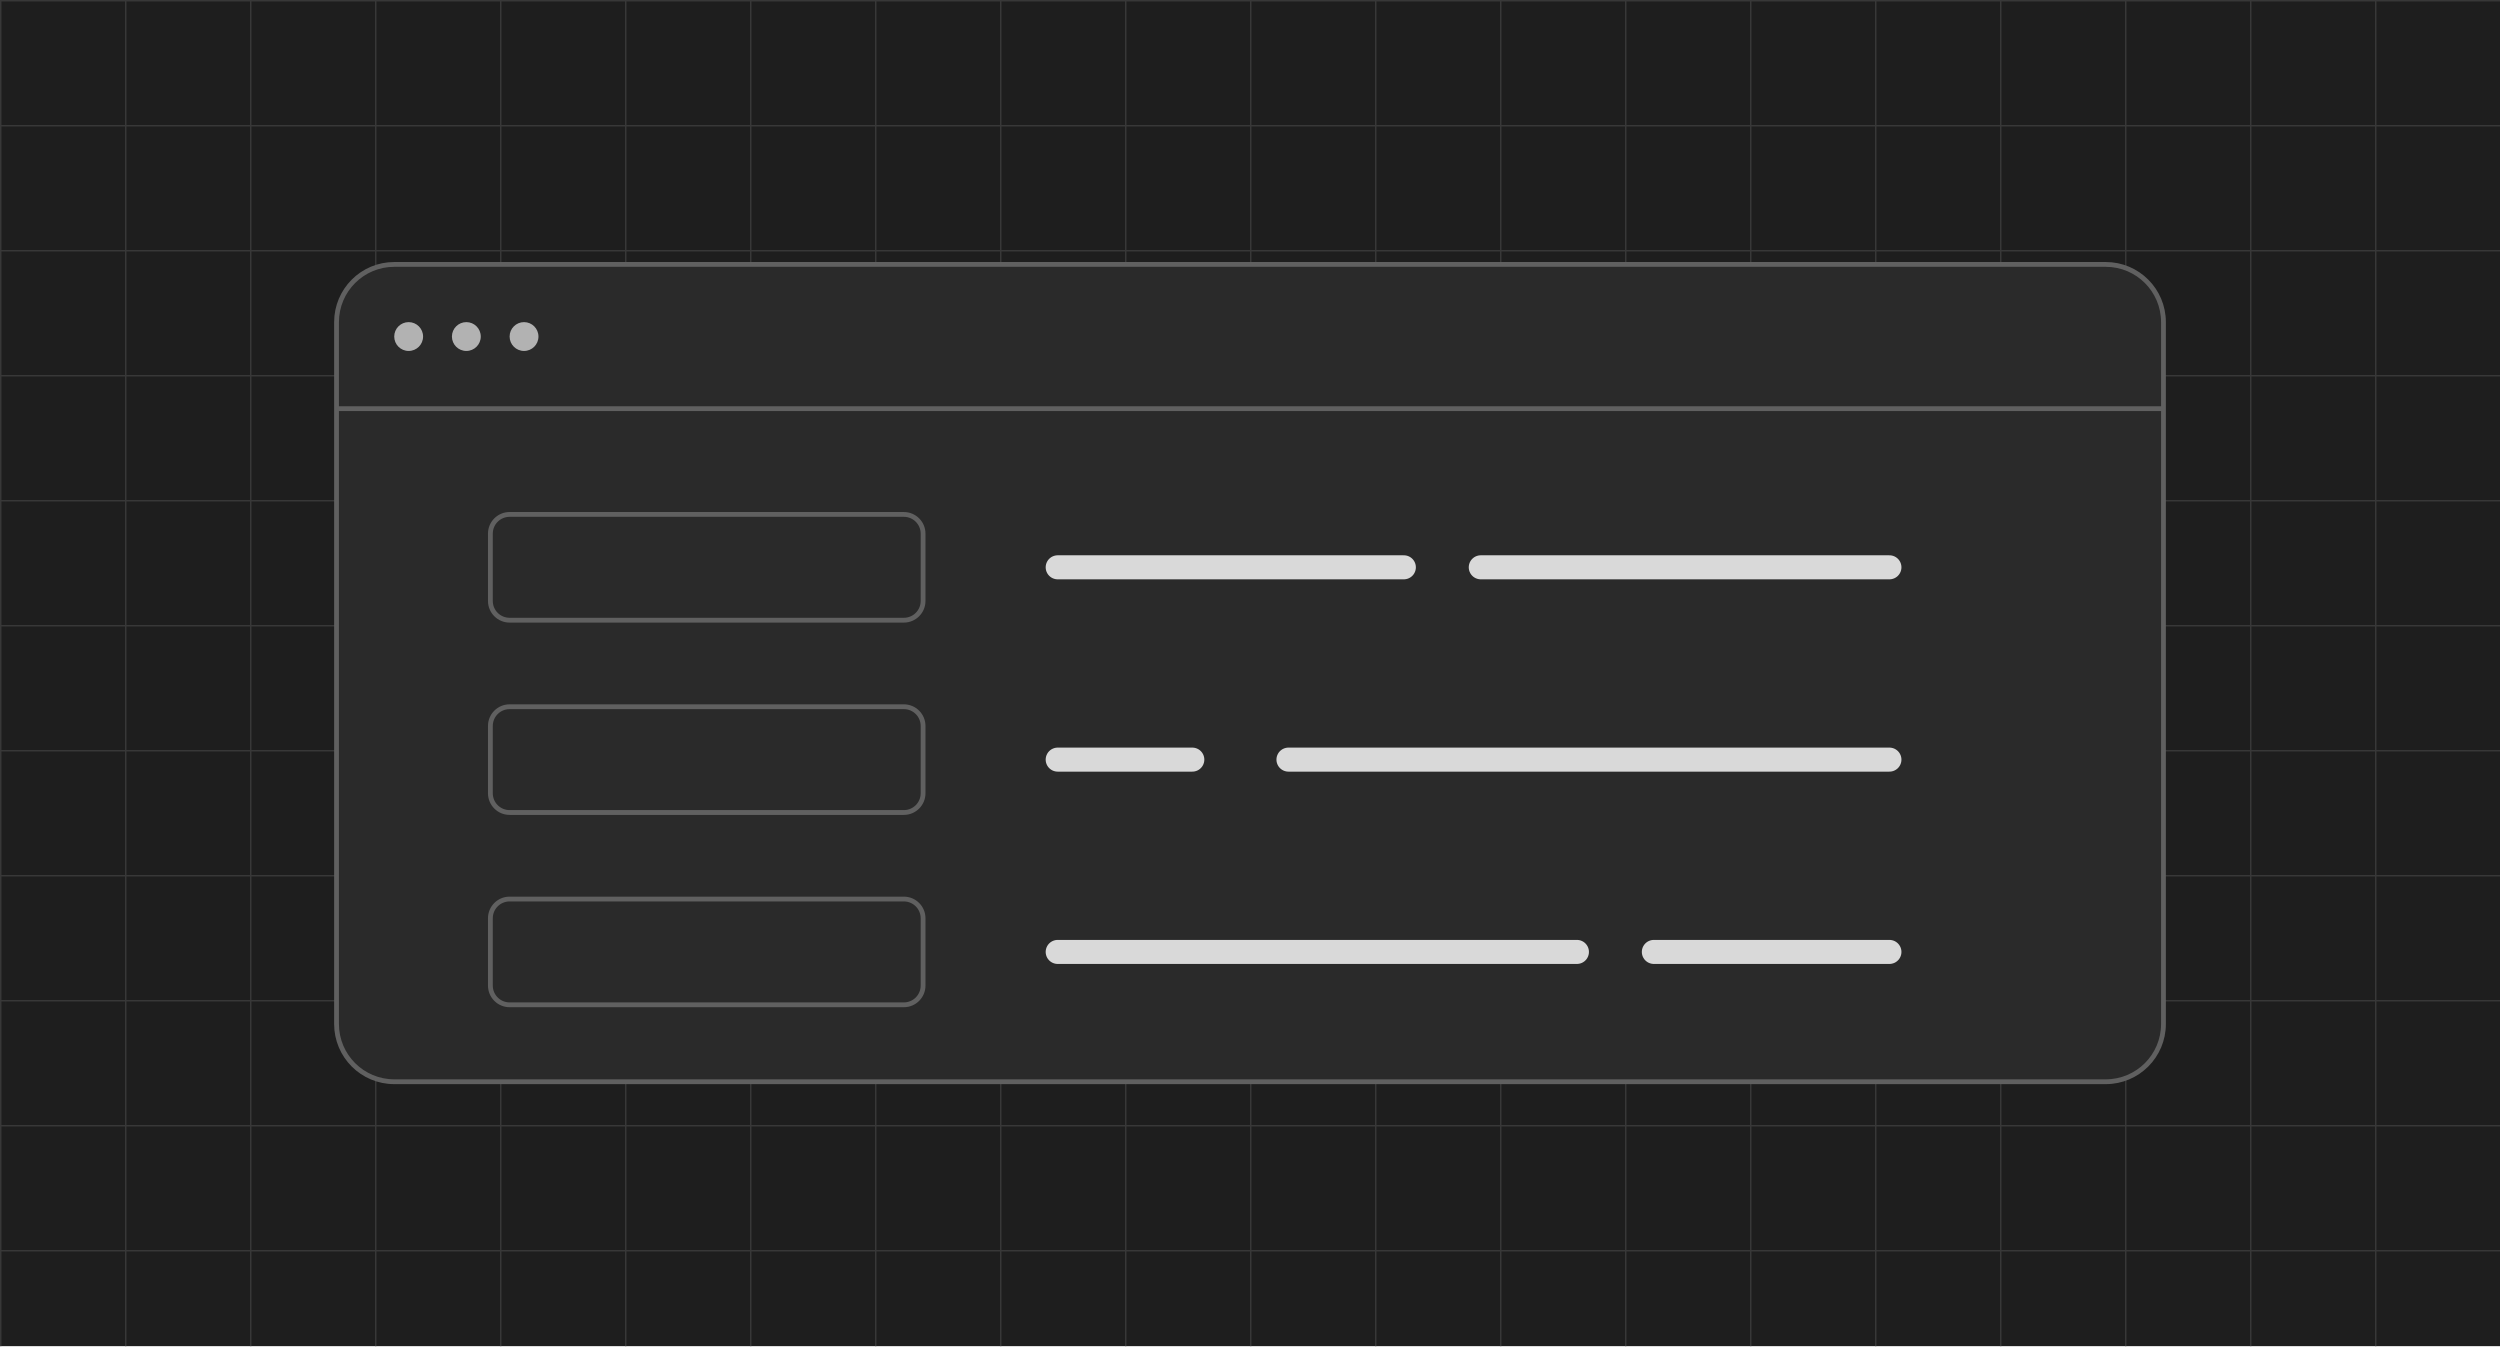
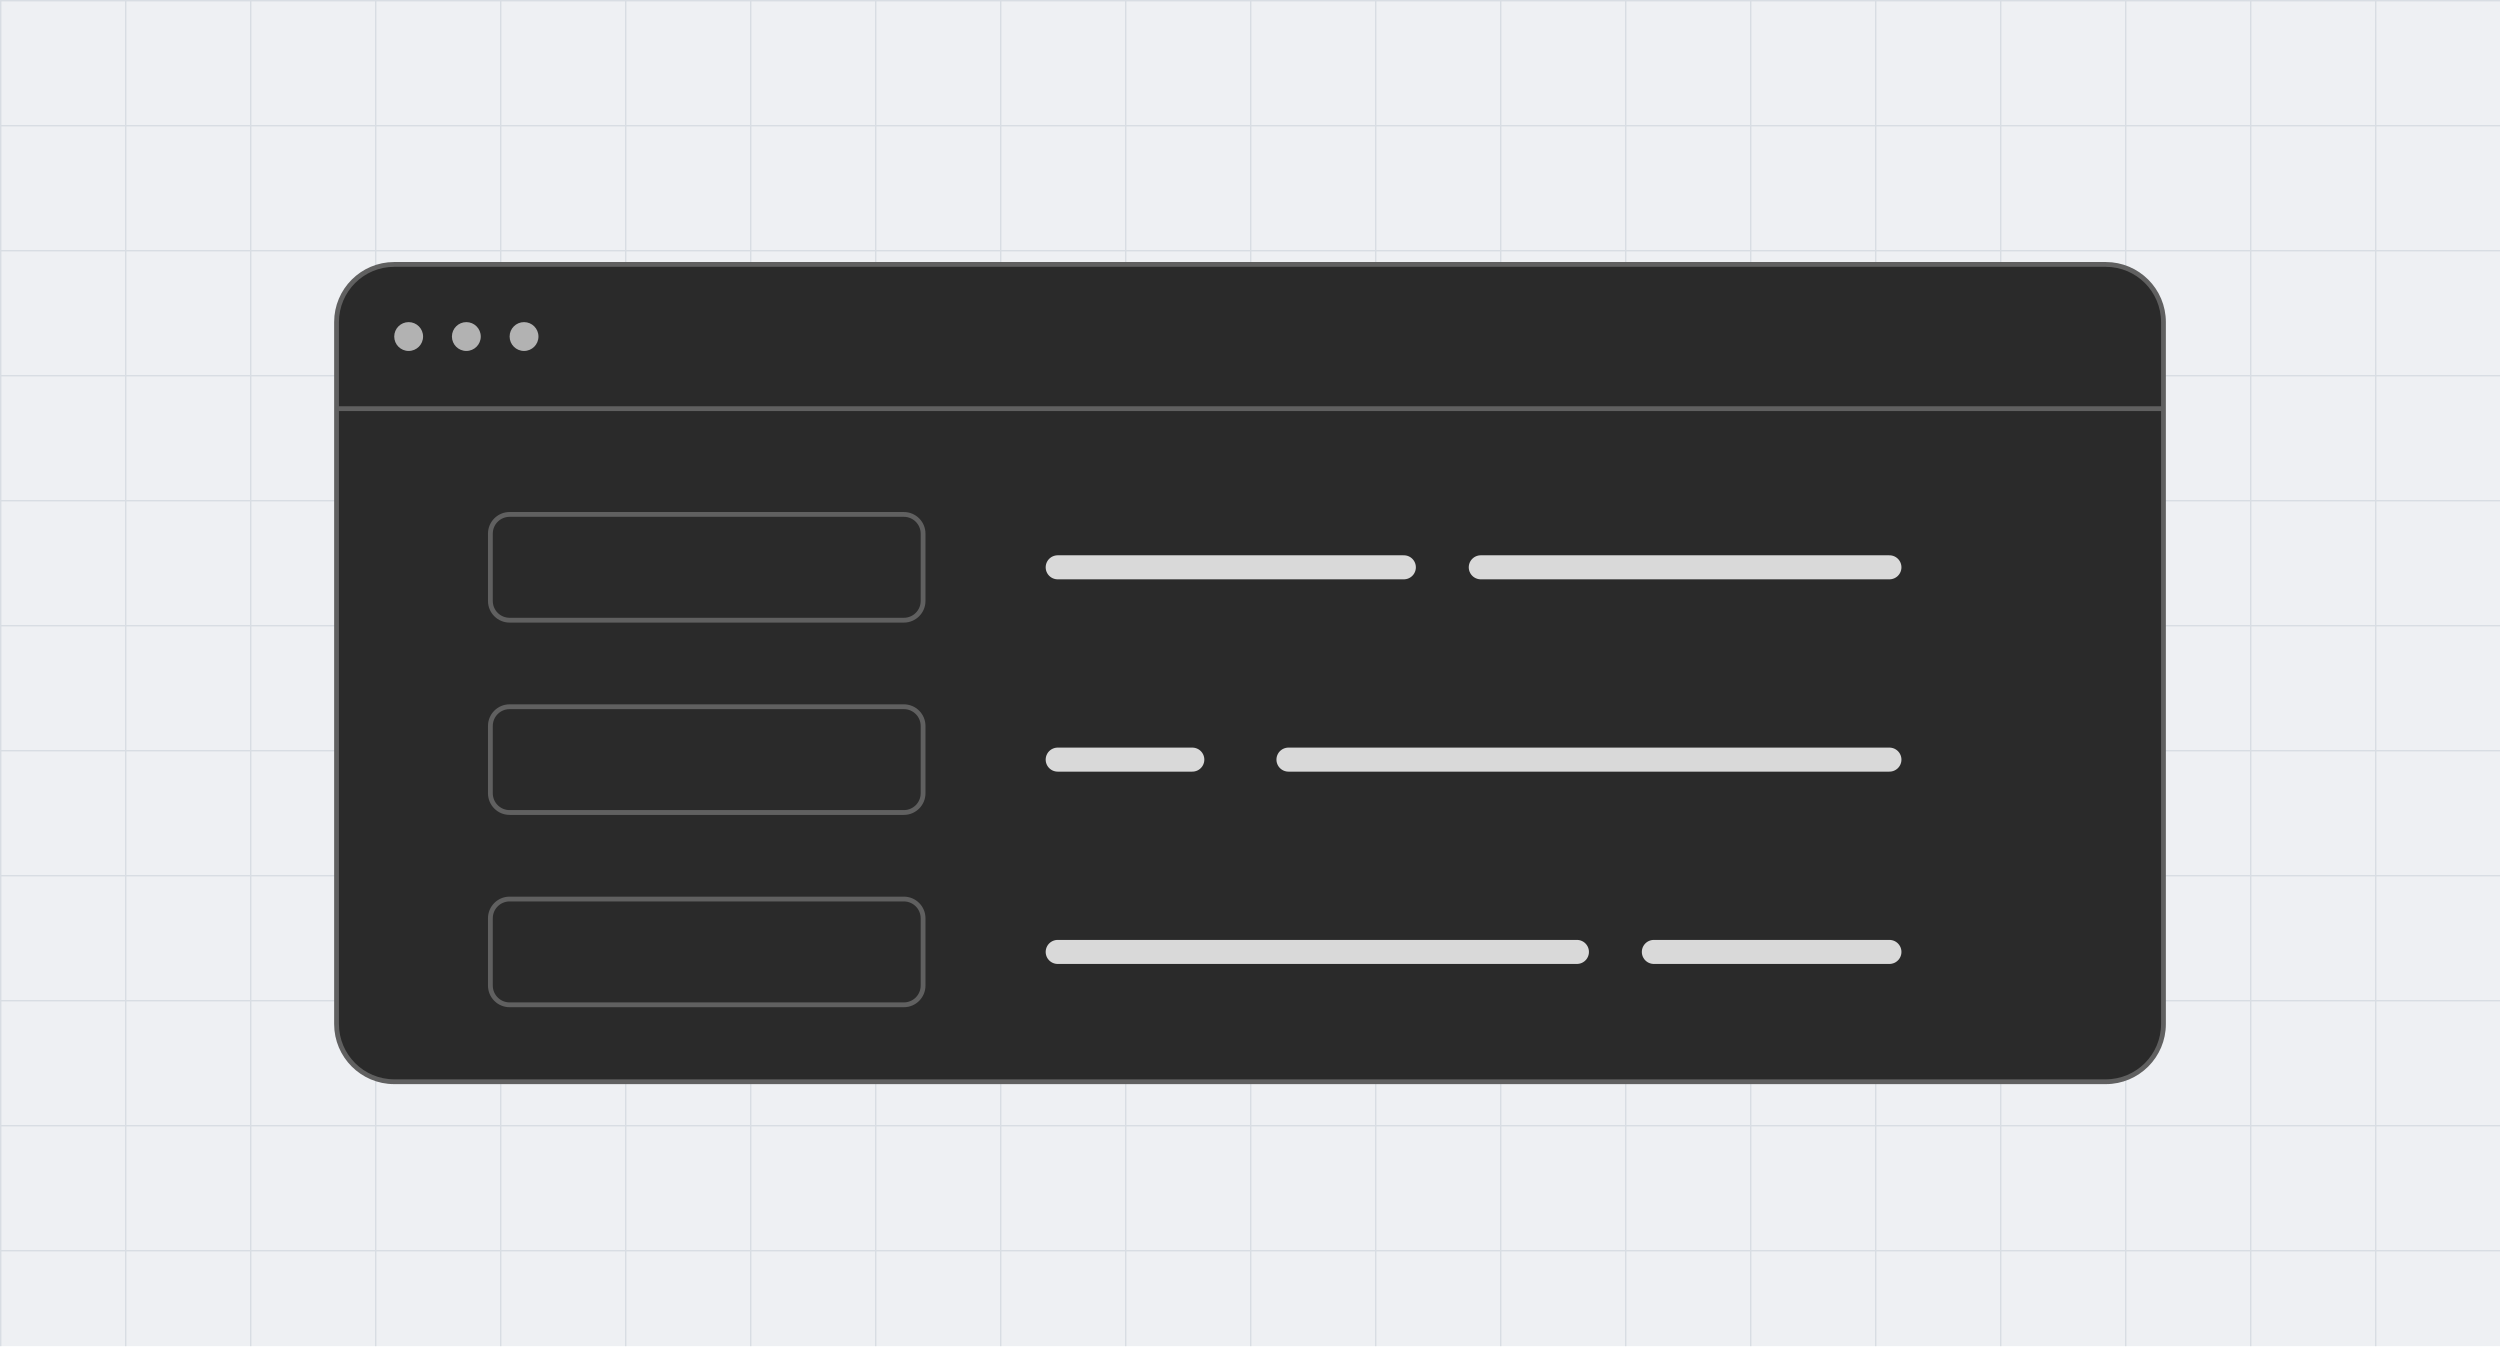
<svg xmlns="http://www.w3.org/2000/svg" viewBox="0 0 520 280">
  <defs>
    <pattern id="grid" width="26" height="26" patternUnits="userSpaceOnUse">
-       <path d="M26 0H0V26" stroke="#383838" stroke-width=".6" fill="none" />
+       <path d="M26 0H0V26" stroke="#d8dde3" stroke-width=".6" fill="none" />
    </pattern>
  </defs>
-   <rect width="520" height="280" fill="#1e1e1e" />
+   <rect width="520" height="280" fill="#eef0f3" />
  <rect width="520" height="280" fill="url(#grid)" />
  <g fill="#2a2a2a" stroke="#606060">
    <rect x="70" y="55" width="380" height="170" rx="12" />
    <path d="M70 85H450" />
    <rect x="102" y="107" width="90" height="22" rx="4" />
    <rect x="102" y="147" width="90" height="22" rx="4" />
    <rect x="102" y="187" width="90" height="22" rx="4" />
  </g>
  <g stroke="#d9d9d9" stroke-width="5" stroke-linecap="round">
    <path d="M220 118h72m16 0h85M220 158h28m20 0h125M220 198h108m16 0h49" />
  </g>
  <g fill="#b2b2b2">
    <circle cx="85" cy="70" r="3" />
    <circle cx="97" cy="70" r="3" />
    <circle cx="109" cy="70" r="3" />
  </g>
</svg>
